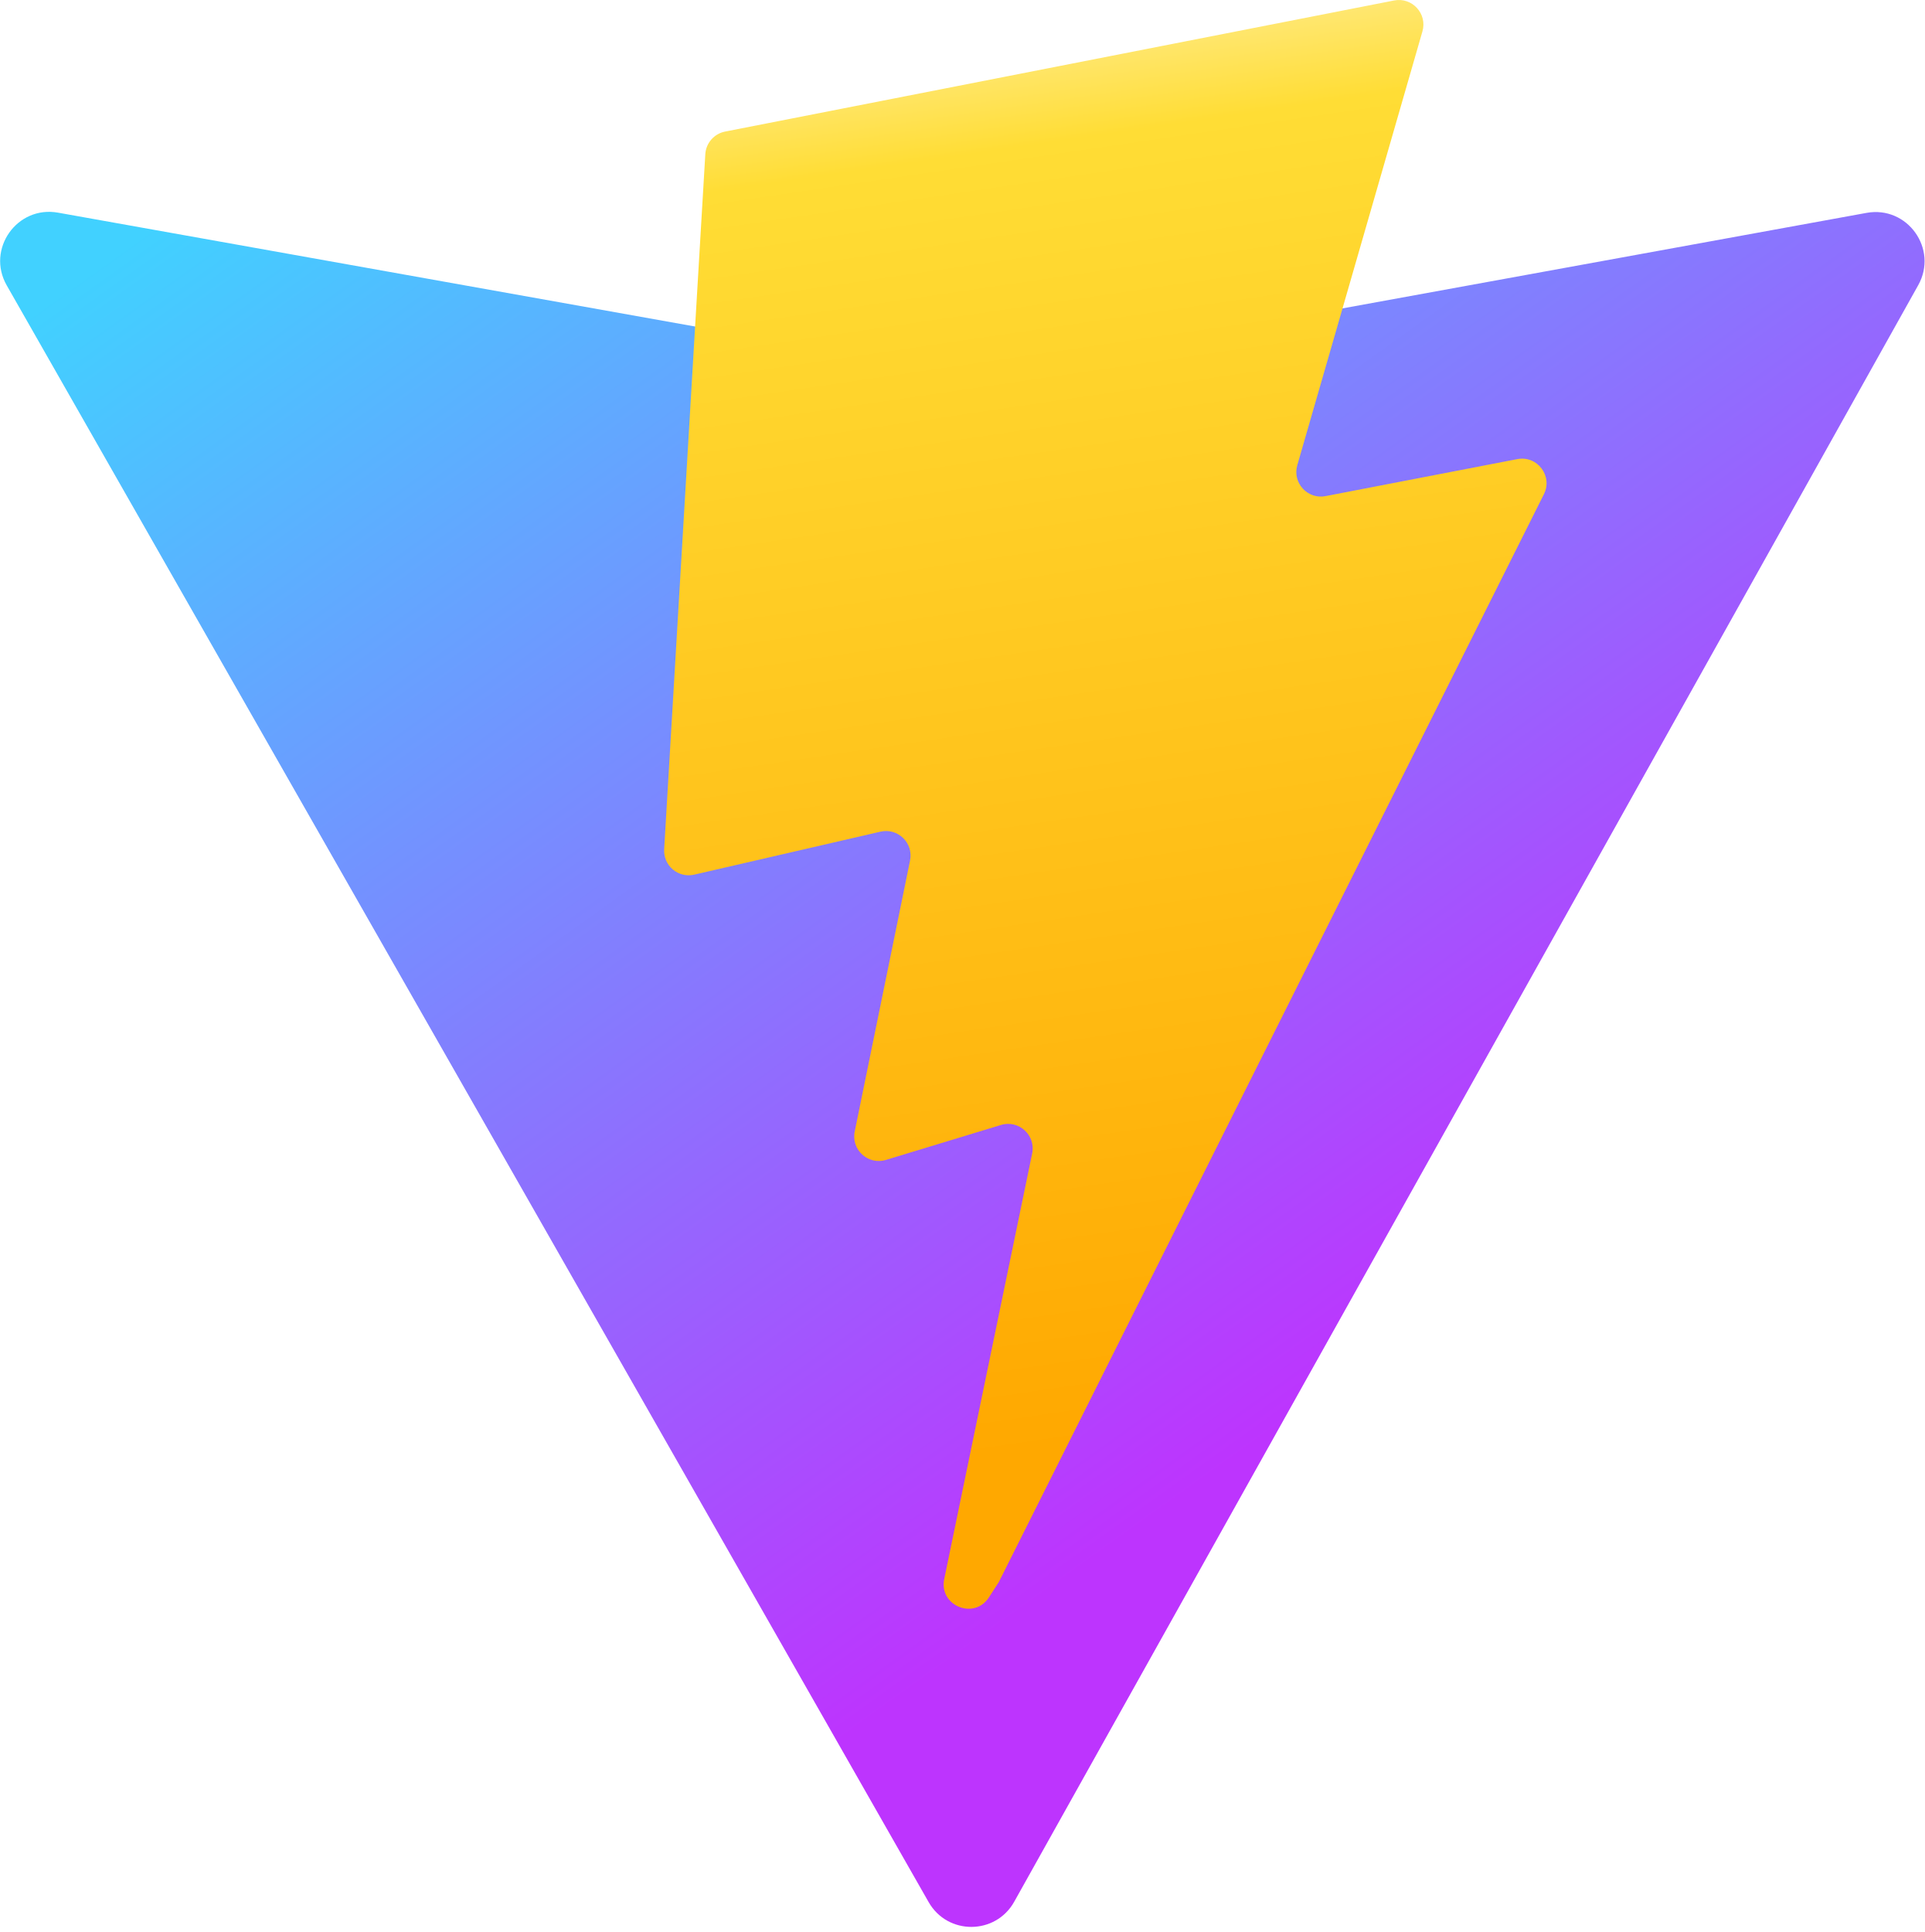
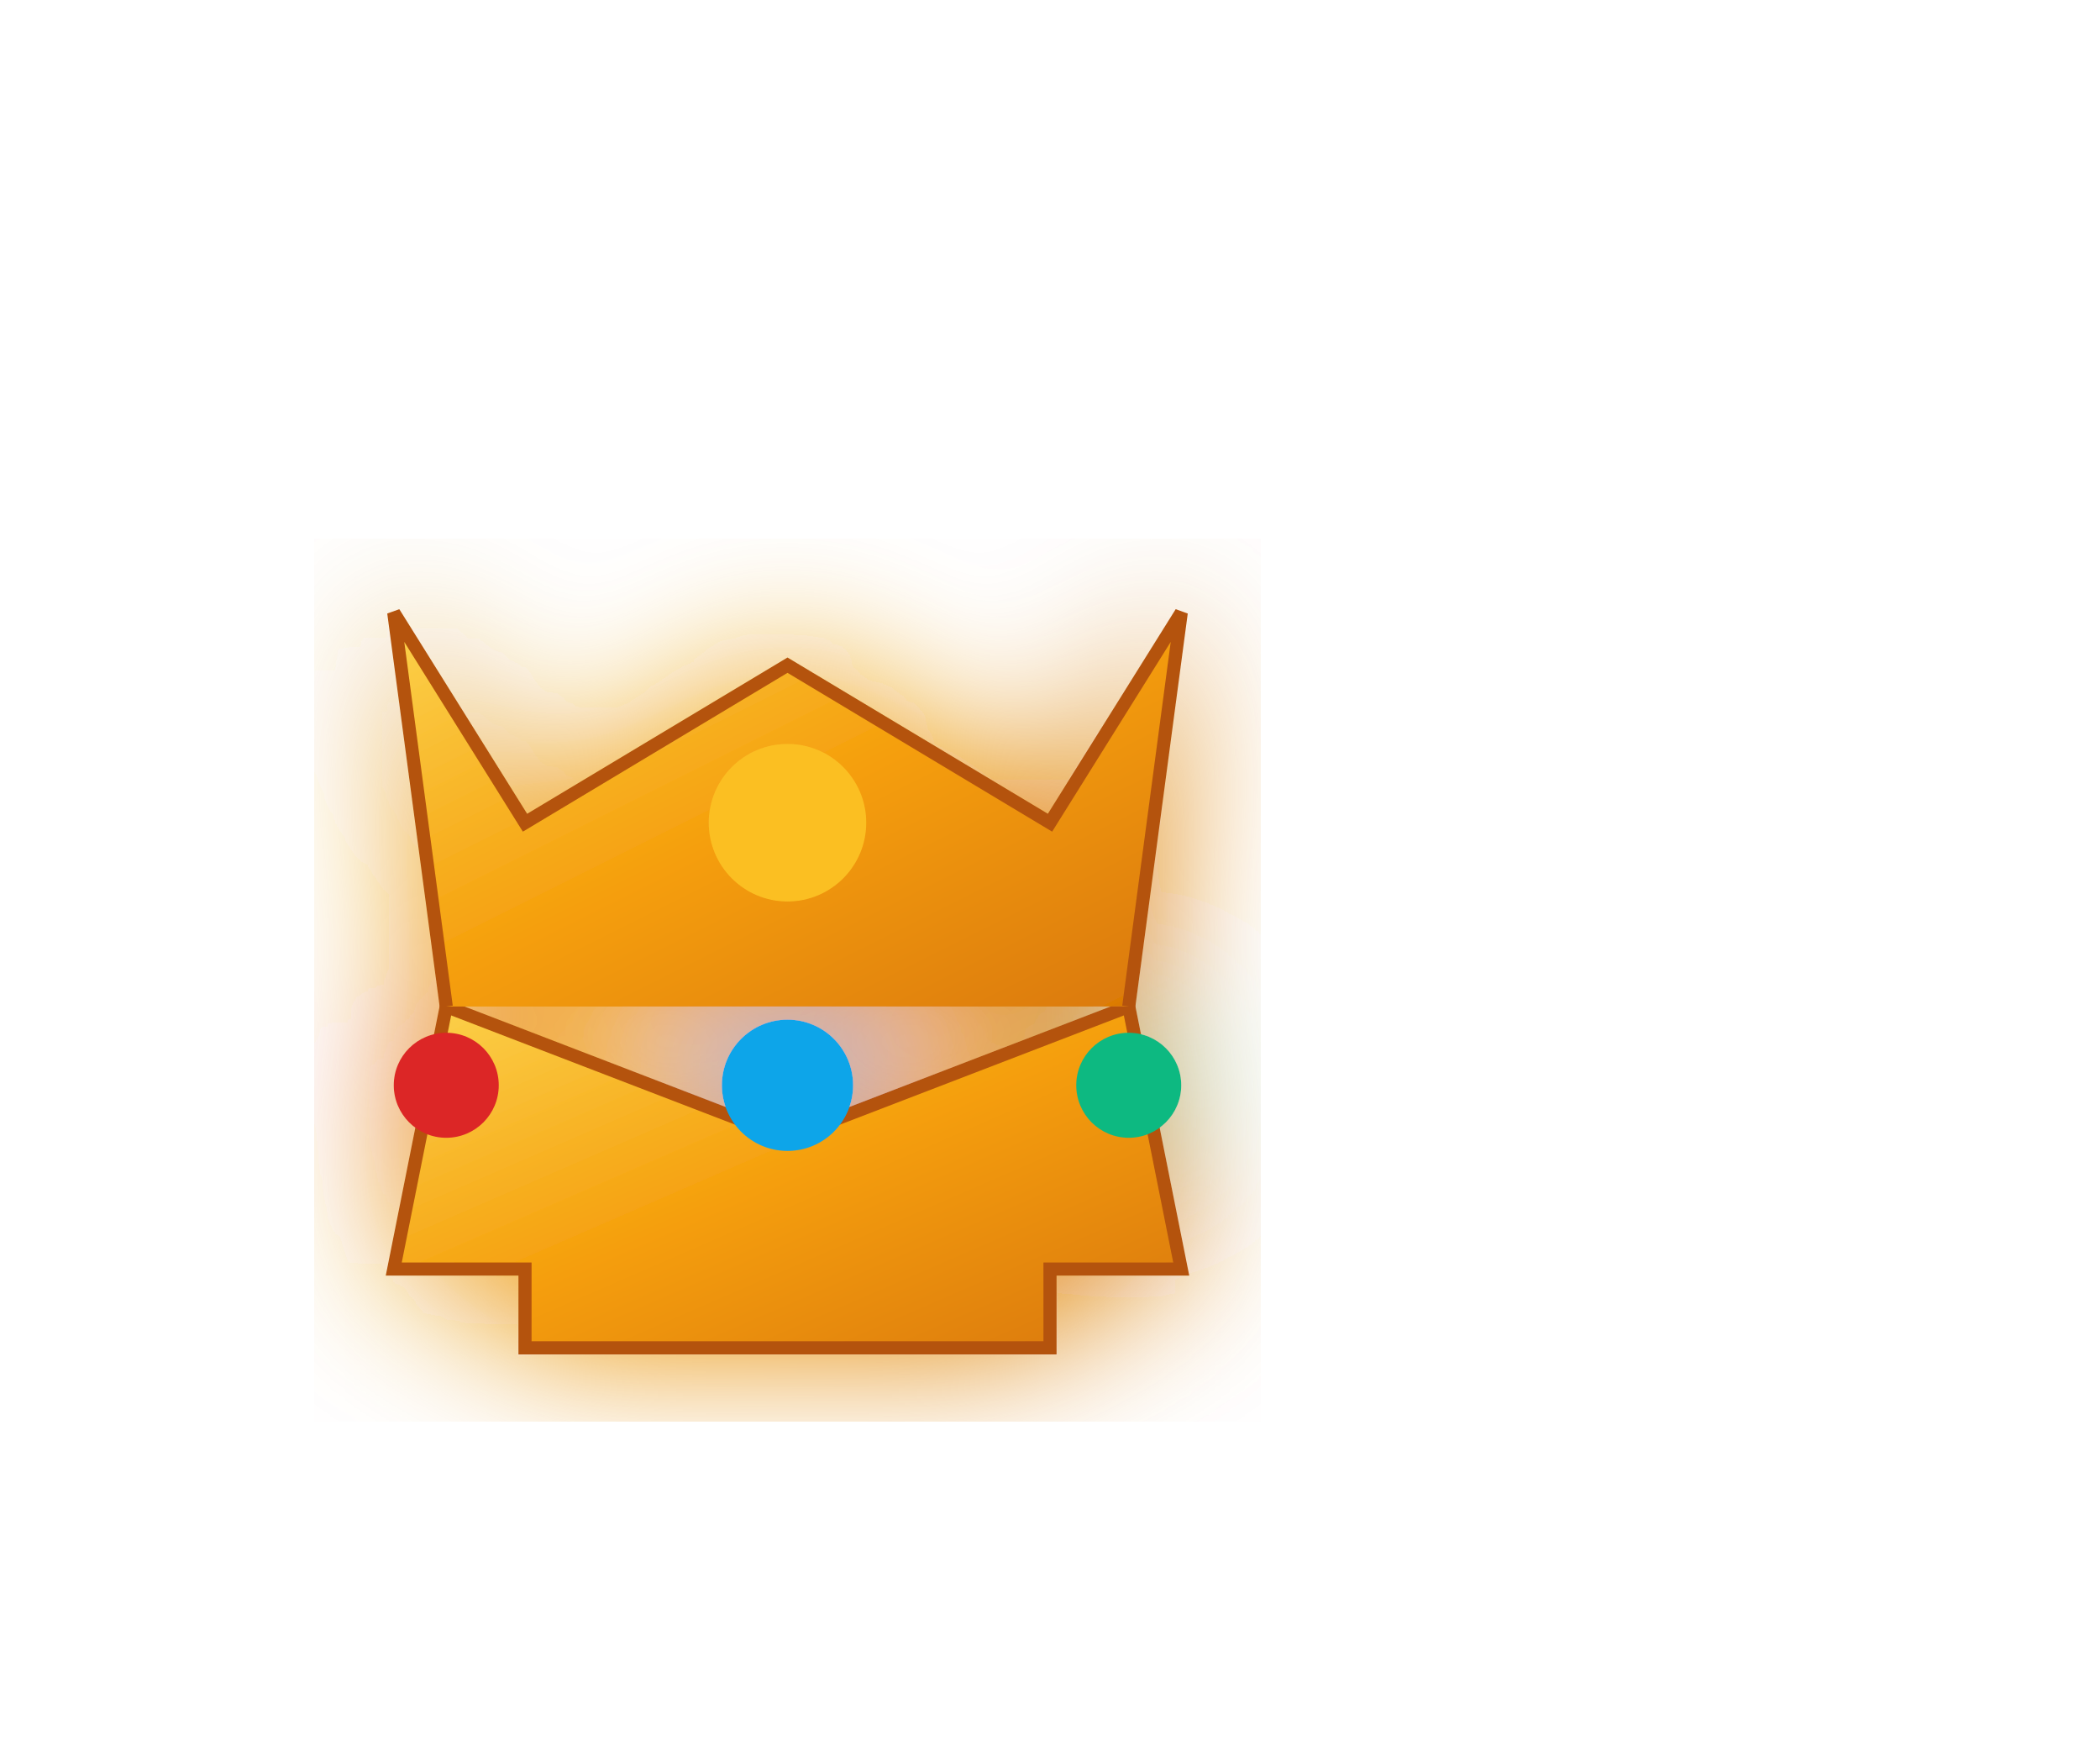
- <svg xmlns="http://www.w3.org/2000/svg" aria-hidden="true" role="img" class="iconify iconify--logos" width="31.88" height="32" preserveAspectRatio="xMidYMid meet" viewBox="0 0 256 257">
+ <svg xmlns="http://www.w3.org/2000/svg" width="120" height="100" viewBox="0 0 80 60" fill="none">
  <defs>
-     <linearGradient id="IconifyId1813088fe1fbc01fb466" x1="-.828%" x2="57.636%" y1="7.652%" y2="78.411%">
-       <stop offset="0%" stop-color="#41D1FF" />
-       <stop offset="100%" stop-color="#BD34FE" />
+     <linearGradient id="goldGradient" x1="0%" y1="0%" x2="100%" y2="100%">
+       <stop offset="0%" stop-color="#fcd34d" />
+       <stop offset="50%" stop-color="#f59e0b" />
+       <stop offset="100%" stop-color="#d97706" />
    </linearGradient>
-     <linearGradient id="IconifyId1813088fe1fbc01fb467" x1="43.376%" x2="50.316%" y1="2.242%" y2="89.03%">
-       <stop offset="0%" stop-color="#FFEA83" />
-       <stop offset="8.333%" stop-color="#FFDD35" />
-       <stop offset="100%" stop-color="#FFA800" />
-     </linearGradient>
+     <filter id="glow">
+       <feGaussianBlur stdDeviation="3" result="coloredBlur" />
+       <feMerge>
+         <feMergeNode in="coloredBlur" />
+         <feMergeNode in="SourceGraphic" />
+       </feMerge>
+     </filter>
  </defs>
-   <path fill="url(#IconifyId1813088fe1fbc01fb466)" d="M255.153 37.938L134.897 252.976c-2.483 4.44-8.862 4.466-11.382.048L.875 37.958c-2.746-4.814 1.371-10.646 6.827-9.67l120.385 21.517a6.537 6.537 0 0 0 2.322-.004l117.867-21.483c5.438-.991 9.574 4.796 6.877 9.62Z" />
-   <path fill="url(#IconifyId1813088fe1fbc01fb467)" d="M185.432.063L96.44 17.501a3.268 3.268 0 0 0-2.634 3.014l-5.474 92.456a3.268 3.268 0 0 0 3.997 3.378l24.777-5.718c2.318-.535 4.413 1.507 3.936 3.838l-7.361 36.047c-.495 2.426 1.782 4.5 4.151 3.78l15.304-4.649c2.372-.72 4.652 1.36 4.15 3.788l-11.698 56.621c-.732 3.542 3.979 5.473 5.943 2.437l1.313-2.028l72.516-144.72c1.215-2.423-.88-5.186-3.54-4.672l-25.505 4.922c-2.396.462-4.435-1.77-3.759-4.114l16.646-57.705c.677-2.35-1.37-4.583-3.769-4.113Z" />
+   <g transform="translate(5, 10)" filter="url(#glow)">
+     <path d="M 10 35 L 15 35 L 15 38 L 35 38 L 35 35 L 40 35 L 38 25 L 25 30 L 12 25 Z" fill="url(#goldGradient)" stroke="#b45309" stroke-width="0.5" />
+     <path d="M 12 25 L 10 10 L 15 18 L 25 12 L 35 18 L 40 10 L 38 25" fill="url(#goldGradient)" stroke="#b45309" stroke-width="0.5" />
+     <circle cx="12" cy="28" r="2" fill="#dc2626" />
+     <circle cx="25" cy="28" r="2.5" fill="#0ea5e9" />
+     <circle cx="38" cy="28" r="2" fill="#10b981" />
+     <circle cx="25" cy="18" r="3" fill="#fbbf24" />
+   </g>
</svg>
